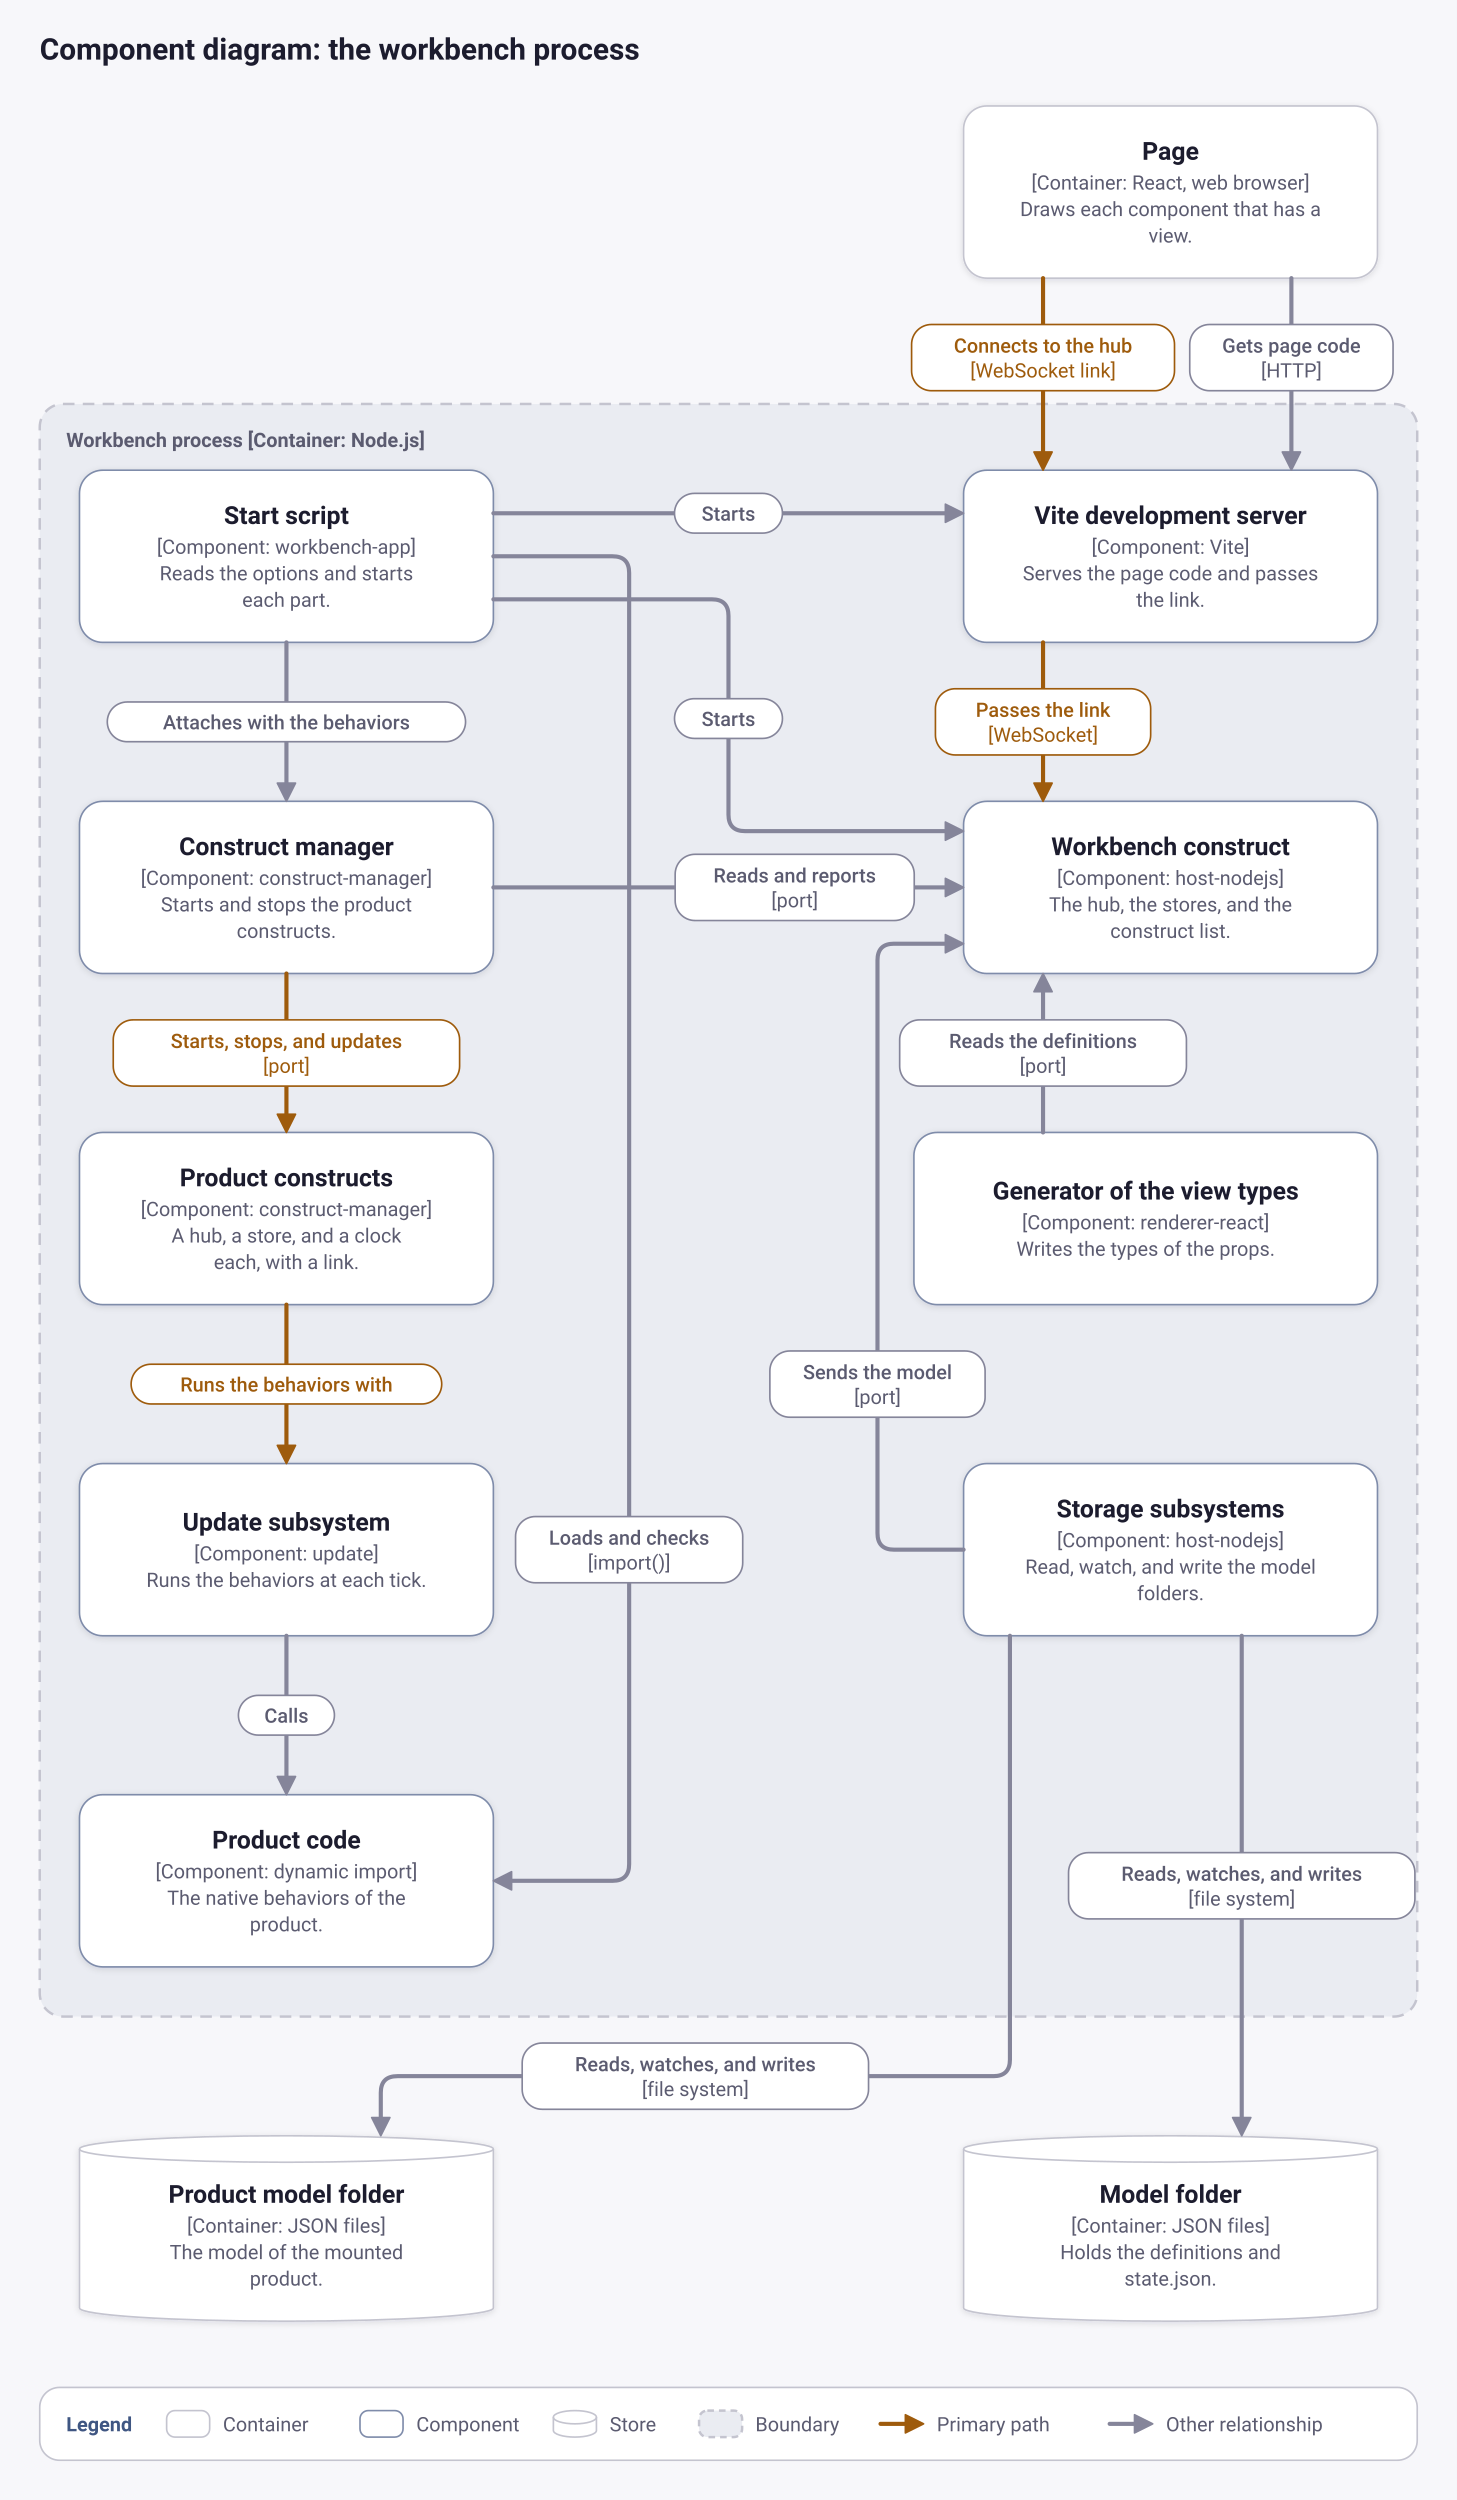
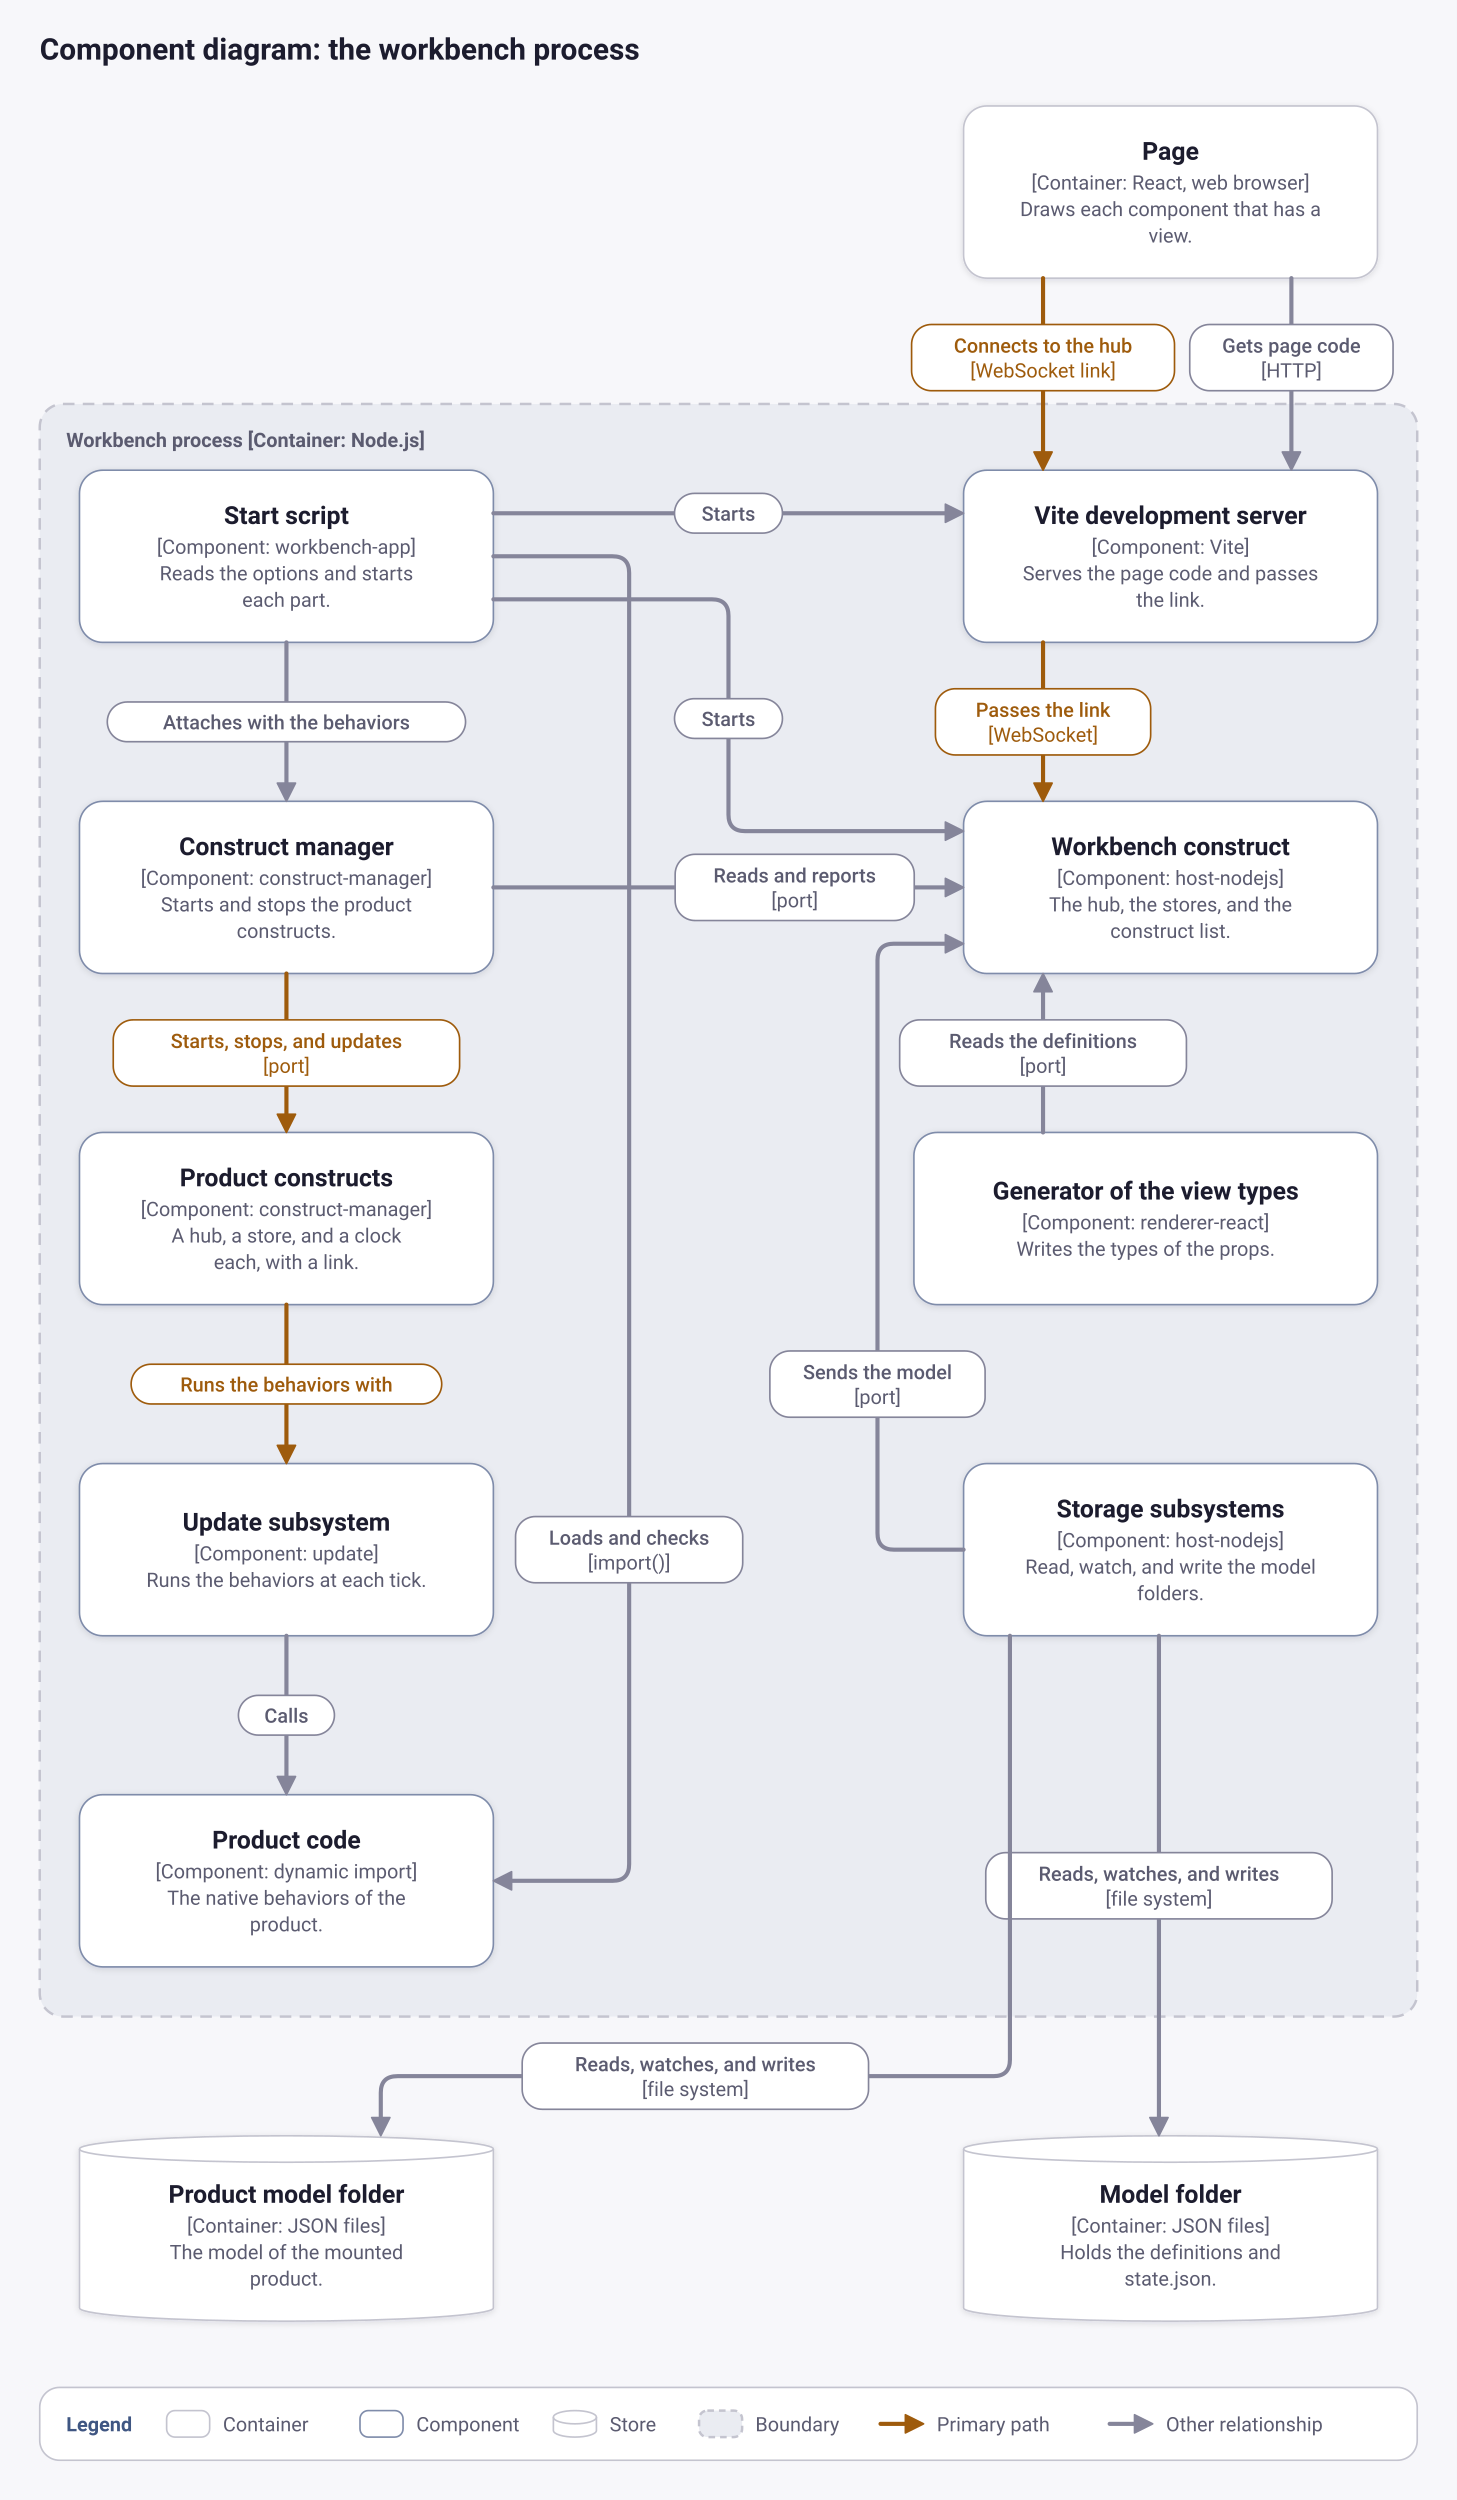
<svg xmlns="http://www.w3.org/2000/svg" viewBox="0 0 880 1510" width="880" height="1510" role="img" aria-labelledby="title desc">
  <defs>
    <filter id="shadow" x="-10%" y="-10%" width="120%" height="130%">
      <feDropShadow dx="0" dy="1" stdDeviation="2" flood-color="#17172a" flood-opacity="0.12" />
    </filter>
  </defs>
  <rect width="880" height="1510" fill="#f7f7fa" />
  <text x="24" y="36" font-family="system-ui, -apple-system, 'Segoe UI', Roboto, 'Helvetica Neue', Arial, sans-serif" font-weight="600" font-size="18" fill="#1c1c2e" text-anchor="start">Component diagram: the workbench process</text>
  <rect x="24" y="244" width="832" height="974" rx="14" fill="#eaecf2" stroke="#c4c4cf" stroke-width="1.5" stroke-dasharray="7 5" />
  <text x="40" y="270" font-family="system-ui, -apple-system, 'Segoe UI', Roboto, 'Helvetica Neue', Arial, sans-serif" font-weight="600" font-size="12" fill="#5b5b70" text-anchor="start">Workbench process [Container: Node.js]</text>
  <rect x="582" y="64" width="250" height="104" rx="14" fill="#ffffff" stroke="#c4c4cf" filter="url(#shadow)" />
  <text x="707" y="96.5" font-family="system-ui, -apple-system, 'Segoe UI', Roboto, 'Helvetica Neue', Arial, sans-serif" font-weight="600" font-size="15" fill="#1c1c2e" text-anchor="middle">Page</text>
  <text x="707" y="114.5" font-family="system-ui, -apple-system, 'Segoe UI', Roboto, 'Helvetica Neue', Arial, sans-serif" font-weight="400" font-size="12" fill="#5b5b70" text-anchor="middle">[Container: React, web browser]</text>
  <text x="707" y="130.5" font-family="system-ui, -apple-system, 'Segoe UI', Roboto, 'Helvetica Neue', Arial, sans-serif" font-weight="400" font-size="12" fill="#5b5b70" text-anchor="middle">Draws each component that has a</text>
  <text x="707" y="146.5" font-family="system-ui, -apple-system, 'Segoe UI', Roboto, 'Helvetica Neue', Arial, sans-serif" font-weight="400" font-size="12" fill="#5b5b70" text-anchor="middle">view.</text>
  <rect x="582" y="284" width="250" height="104" rx="14" fill="#ffffff" stroke="#7f8caa" filter="url(#shadow)" />
  <text x="707" y="316.5" font-family="system-ui, -apple-system, 'Segoe UI', Roboto, 'Helvetica Neue', Arial, sans-serif" font-weight="600" font-size="15" fill="#1c1c2e" text-anchor="middle">Vite development server</text>
  <text x="707" y="334.5" font-family="system-ui, -apple-system, 'Segoe UI', Roboto, 'Helvetica Neue', Arial, sans-serif" font-weight="400" font-size="12" fill="#5b5b70" text-anchor="middle">[Component: Vite]</text>
  <text x="707" y="350.5" font-family="system-ui, -apple-system, 'Segoe UI', Roboto, 'Helvetica Neue', Arial, sans-serif" font-weight="400" font-size="12" fill="#5b5b70" text-anchor="middle">Serves the page code and passes</text>
  <text x="707" y="366.5" font-family="system-ui, -apple-system, 'Segoe UI', Roboto, 'Helvetica Neue', Arial, sans-serif" font-weight="400" font-size="12" fill="#5b5b70" text-anchor="middle">the link.</text>
  <rect x="582" y="484" width="250" height="104" rx="14" fill="#ffffff" stroke="#7f8caa" filter="url(#shadow)" />
  <text x="707" y="516.5" font-family="system-ui, -apple-system, 'Segoe UI', Roboto, 'Helvetica Neue', Arial, sans-serif" font-weight="600" font-size="15" fill="#1c1c2e" text-anchor="middle">Workbench construct</text>
  <text x="707" y="534.5" font-family="system-ui, -apple-system, 'Segoe UI', Roboto, 'Helvetica Neue', Arial, sans-serif" font-weight="400" font-size="12" fill="#5b5b70" text-anchor="middle">[Component: host-nodejs]</text>
  <text x="707" y="550.5" font-family="system-ui, -apple-system, 'Segoe UI', Roboto, 'Helvetica Neue', Arial, sans-serif" font-weight="400" font-size="12" fill="#5b5b70" text-anchor="middle">The hub, the stores, and the</text>
  <text x="707" y="566.5" font-family="system-ui, -apple-system, 'Segoe UI', Roboto, 'Helvetica Neue', Arial, sans-serif" font-weight="400" font-size="12" fill="#5b5b70" text-anchor="middle">construct list.</text>
  <rect x="552" y="684" width="280" height="104" rx="14" fill="#ffffff" stroke="#7f8caa" filter="url(#shadow)" />
  <text x="692" y="724.5" font-family="system-ui, -apple-system, 'Segoe UI', Roboto, 'Helvetica Neue', Arial, sans-serif" font-weight="600" font-size="15" fill="#1c1c2e" text-anchor="middle">Generator of the view types</text>
  <text x="692" y="742.5" font-family="system-ui, -apple-system, 'Segoe UI', Roboto, 'Helvetica Neue', Arial, sans-serif" font-weight="400" font-size="12" fill="#5b5b70" text-anchor="middle">[Component: renderer-react]</text>
  <text x="692" y="758.5" font-family="system-ui, -apple-system, 'Segoe UI', Roboto, 'Helvetica Neue', Arial, sans-serif" font-weight="400" font-size="12" fill="#5b5b70" text-anchor="middle">Writes the types of the props.</text>
  <rect x="582" y="884" width="250" height="104" rx="14" fill="#ffffff" stroke="#7f8caa" filter="url(#shadow)" />
  <text x="707" y="916.5" font-family="system-ui, -apple-system, 'Segoe UI', Roboto, 'Helvetica Neue', Arial, sans-serif" font-weight="600" font-size="15" fill="#1c1c2e" text-anchor="middle">Storage subsystems</text>
  <text x="707" y="934.5" font-family="system-ui, -apple-system, 'Segoe UI', Roboto, 'Helvetica Neue', Arial, sans-serif" font-weight="400" font-size="12" fill="#5b5b70" text-anchor="middle">[Component: host-nodejs]</text>
  <text x="707" y="950.5" font-family="system-ui, -apple-system, 'Segoe UI', Roboto, 'Helvetica Neue', Arial, sans-serif" font-weight="400" font-size="12" fill="#5b5b70" text-anchor="middle">Read, watch, and write the model</text>
  <text x="707" y="966.5" font-family="system-ui, -apple-system, 'Segoe UI', Roboto, 'Helvetica Neue', Arial, sans-serif" font-weight="400" font-size="12" fill="#5b5b70" text-anchor="middle">folders.</text>
  <rect x="48" y="284" width="250" height="104" rx="14" fill="#ffffff" stroke="#7f8caa" filter="url(#shadow)" />
  <text x="173" y="316.5" font-family="system-ui, -apple-system, 'Segoe UI', Roboto, 'Helvetica Neue', Arial, sans-serif" font-weight="600" font-size="15" fill="#1c1c2e" text-anchor="middle">Start script</text>
  <text x="173" y="334.5" font-family="system-ui, -apple-system, 'Segoe UI', Roboto, 'Helvetica Neue', Arial, sans-serif" font-weight="400" font-size="12" fill="#5b5b70" text-anchor="middle">[Component: workbench-app]</text>
  <text x="173" y="350.5" font-family="system-ui, -apple-system, 'Segoe UI', Roboto, 'Helvetica Neue', Arial, sans-serif" font-weight="400" font-size="12" fill="#5b5b70" text-anchor="middle">Reads the options and starts</text>
  <text x="173" y="366.5" font-family="system-ui, -apple-system, 'Segoe UI', Roboto, 'Helvetica Neue', Arial, sans-serif" font-weight="400" font-size="12" fill="#5b5b70" text-anchor="middle">each part.</text>
  <rect x="48" y="484" width="250" height="104" rx="14" fill="#ffffff" stroke="#7f8caa" filter="url(#shadow)" />
  <text x="173" y="516.5" font-family="system-ui, -apple-system, 'Segoe UI', Roboto, 'Helvetica Neue', Arial, sans-serif" font-weight="600" font-size="15" fill="#1c1c2e" text-anchor="middle">Construct manager</text>
  <text x="173" y="534.5" font-family="system-ui, -apple-system, 'Segoe UI', Roboto, 'Helvetica Neue', Arial, sans-serif" font-weight="400" font-size="12" fill="#5b5b70" text-anchor="middle">[Component: construct-manager]</text>
  <text x="173" y="550.5" font-family="system-ui, -apple-system, 'Segoe UI', Roboto, 'Helvetica Neue', Arial, sans-serif" font-weight="400" font-size="12" fill="#5b5b70" text-anchor="middle">Starts and stops the product</text>
  <text x="173" y="566.5" font-family="system-ui, -apple-system, 'Segoe UI', Roboto, 'Helvetica Neue', Arial, sans-serif" font-weight="400" font-size="12" fill="#5b5b70" text-anchor="middle">constructs.</text>
  <rect x="48" y="684" width="250" height="104" rx="14" fill="#ffffff" stroke="#7f8caa" filter="url(#shadow)" />
  <text x="173" y="716.5" font-family="system-ui, -apple-system, 'Segoe UI', Roboto, 'Helvetica Neue', Arial, sans-serif" font-weight="600" font-size="15" fill="#1c1c2e" text-anchor="middle">Product constructs</text>
  <text x="173" y="734.5" font-family="system-ui, -apple-system, 'Segoe UI', Roboto, 'Helvetica Neue', Arial, sans-serif" font-weight="400" font-size="12" fill="#5b5b70" text-anchor="middle">[Component: construct-manager]</text>
  <text x="173" y="750.5" font-family="system-ui, -apple-system, 'Segoe UI', Roboto, 'Helvetica Neue', Arial, sans-serif" font-weight="400" font-size="12" fill="#5b5b70" text-anchor="middle">A hub, a store, and a clock</text>
  <text x="173" y="766.5" font-family="system-ui, -apple-system, 'Segoe UI', Roboto, 'Helvetica Neue', Arial, sans-serif" font-weight="400" font-size="12" fill="#5b5b70" text-anchor="middle">each, with a link.</text>
  <rect x="48" y="884" width="250" height="104" rx="14" fill="#ffffff" stroke="#7f8caa" filter="url(#shadow)" />
  <text x="173" y="924.5" font-family="system-ui, -apple-system, 'Segoe UI', Roboto, 'Helvetica Neue', Arial, sans-serif" font-weight="600" font-size="15" fill="#1c1c2e" text-anchor="middle">Update subsystem</text>
  <text x="173" y="942.5" font-family="system-ui, -apple-system, 'Segoe UI', Roboto, 'Helvetica Neue', Arial, sans-serif" font-weight="400" font-size="12" fill="#5b5b70" text-anchor="middle">[Component: update]</text>
  <text x="173" y="958.5" font-family="system-ui, -apple-system, 'Segoe UI', Roboto, 'Helvetica Neue', Arial, sans-serif" font-weight="400" font-size="12" fill="#5b5b70" text-anchor="middle">Runs the behaviors at each tick.</text>
  <rect x="48" y="1084" width="250" height="104" rx="14" fill="#ffffff" stroke="#7f8caa" filter="url(#shadow)" />
  <text x="173" y="1116.5" font-family="system-ui, -apple-system, 'Segoe UI', Roboto, 'Helvetica Neue', Arial, sans-serif" font-weight="600" font-size="15" fill="#1c1c2e" text-anchor="middle">Product code</text>
  <text x="173" y="1134.5" font-family="system-ui, -apple-system, 'Segoe UI', Roboto, 'Helvetica Neue', Arial, sans-serif" font-weight="400" font-size="12" fill="#5b5b70" text-anchor="middle">[Component: dynamic import]</text>
  <text x="173" y="1150.5" font-family="system-ui, -apple-system, 'Segoe UI', Roboto, 'Helvetica Neue', Arial, sans-serif" font-weight="400" font-size="12" fill="#5b5b70" text-anchor="middle">The native behaviors of the</text>
  <text x="173" y="1166.5" font-family="system-ui, -apple-system, 'Segoe UI', Roboto, 'Helvetica Neue', Arial, sans-serif" font-weight="400" font-size="12" fill="#5b5b70" text-anchor="middle">product.</text>
  <path d="M582 1298 a125 8 0 0 1 250 0 v96 a125 8 0 0 1 -250 0 z" fill="#ffffff" stroke="#c4c4cf" filter="url(#shadow)" />
  <path d="M582 1298 a125 8 0 0 0 250 0" fill="none" stroke="#c4c4cf" />
  <text x="707" y="1330.5" font-family="system-ui, -apple-system, 'Segoe UI', Roboto, 'Helvetica Neue', Arial, sans-serif" font-weight="600" font-size="15" fill="#1c1c2e" text-anchor="middle">Model folder</text>
  <text x="707" y="1348.5" font-family="system-ui, -apple-system, 'Segoe UI', Roboto, 'Helvetica Neue', Arial, sans-serif" font-weight="400" font-size="12" fill="#5b5b70" text-anchor="middle">[Container: JSON files]</text>
  <text x="707" y="1364.5" font-family="system-ui, -apple-system, 'Segoe UI', Roboto, 'Helvetica Neue', Arial, sans-serif" font-weight="400" font-size="12" fill="#5b5b70" text-anchor="middle">Holds the definitions and</text>
  <text x="707" y="1380.5" font-family="system-ui, -apple-system, 'Segoe UI', Roboto, 'Helvetica Neue', Arial, sans-serif" font-weight="400" font-size="12" fill="#5b5b70" text-anchor="middle">state.json.</text>
  <path d="M48 1298 a125 8 0 0 1 250 0 v96 a125 8 0 0 1 -250 0 z" fill="#ffffff" stroke="#c4c4cf" filter="url(#shadow)" />
  <path d="M48 1298 a125 8 0 0 0 250 0" fill="none" stroke="#c4c4cf" />
  <text x="173" y="1330.5" font-family="system-ui, -apple-system, 'Segoe UI', Roboto, 'Helvetica Neue', Arial, sans-serif" font-weight="600" font-size="15" fill="#1c1c2e" text-anchor="middle">Product model folder</text>
  <text x="173" y="1348.5" font-family="system-ui, -apple-system, 'Segoe UI', Roboto, 'Helvetica Neue', Arial, sans-serif" font-weight="400" font-size="12" fill="#5b5b70" text-anchor="middle">[Container: JSON files]</text>
  <text x="173" y="1364.5" font-family="system-ui, -apple-system, 'Segoe UI', Roboto, 'Helvetica Neue', Arial, sans-serif" font-weight="400" font-size="12" fill="#5b5b70" text-anchor="middle">The model of the mounted</text>
  <text x="173" y="1380.5" font-family="system-ui, -apple-system, 'Segoe UI', Roboto, 'Helvetica Neue', Arial, sans-serif" font-weight="400" font-size="12" fill="#5b5b70" text-anchor="middle">product.</text>
  <path d="M780 168 L780 274" fill="none" stroke="#85859a" stroke-width="2.5" stroke-linecap="round" stroke-linejoin="round" />
  <polygon points="780,284 774.5,273 785.5,273" fill="#85859a" stroke="#85859a" stroke-width="1" stroke-linejoin="round" />
  <rect x="718.6" y="196" width="122.8" height="40" rx="12" fill="#ffffff" stroke="#85859a" />
  <text x="780" y="213" font-family="system-ui, -apple-system, 'Segoe UI', Roboto, 'Helvetica Neue', Arial, sans-serif" font-weight="500" font-size="12" fill="#5b5b70" text-anchor="middle">Gets page code</text>
  <text x="780" y="228" font-family="system-ui, -apple-system, 'Segoe UI', Roboto, 'Helvetica Neue', Arial, sans-serif" font-weight="400" font-size="12" fill="#5b5b70" text-anchor="middle">[HTTP]</text>
  <path d="M630 168 L630 274" fill="none" stroke="#9e5b0c" stroke-width="2.5" stroke-linecap="round" stroke-linejoin="round" />
  <polygon points="630,284 624.5,273 635.5,273" fill="#9e5b0c" stroke="#9e5b0c" stroke-width="1" stroke-linejoin="round" />
  <rect x="550.6" y="196" width="158.8" height="40" rx="12" fill="#ffffff" stroke="#9e5b0c" />
  <text x="630" y="213" font-family="system-ui, -apple-system, 'Segoe UI', Roboto, 'Helvetica Neue', Arial, sans-serif" font-weight="500" font-size="12" fill="#9e5b0c" text-anchor="middle">Connects to the hub</text>
  <text x="630" y="228" font-family="system-ui, -apple-system, 'Segoe UI', Roboto, 'Helvetica Neue', Arial, sans-serif" font-weight="400" font-size="12" fill="#9e5b0c" text-anchor="middle">[WebSocket link]</text>
  <path d="M630 388 L630 474" fill="none" stroke="#9e5b0c" stroke-width="2.5" stroke-linecap="round" stroke-linejoin="round" />
  <polygon points="630,484 624.5,473 635.5,473" fill="#9e5b0c" stroke="#9e5b0c" stroke-width="1" stroke-linejoin="round" />
  <rect x="565" y="416" width="130" height="40" rx="12" fill="#ffffff" stroke="#9e5b0c" />
  <text x="630" y="433" font-family="system-ui, -apple-system, 'Segoe UI', Roboto, 'Helvetica Neue', Arial, sans-serif" font-weight="500" font-size="12" fill="#9e5b0c" text-anchor="middle">Passes the link</text>
  <text x="630" y="448" font-family="system-ui, -apple-system, 'Segoe UI', Roboto, 'Helvetica Neue', Arial, sans-serif" font-weight="400" font-size="12" fill="#9e5b0c" text-anchor="middle">[WebSocket]</text>
  <path d="M298 310 L572 310" fill="none" stroke="#85859a" stroke-width="2.5" stroke-linecap="round" stroke-linejoin="round" />
  <polygon points="582,310 571,315.5 571,304.5" fill="#85859a" stroke="#85859a" stroke-width="1" stroke-linejoin="round" />
  <rect x="407.4" y="298" width="65.2" height="24" rx="12" fill="#ffffff" stroke="#85859a" />
  <text x="440" y="314.5" font-family="system-ui, -apple-system, 'Segoe UI', Roboto, 'Helvetica Neue', Arial, sans-serif" font-weight="500" font-size="12" fill="#5b5b70" text-anchor="middle">Starts</text>
  <path d="M298 362 L430 362 Q440 362 440 372 L440 492 Q440 502 450 502 L572 502" fill="none" stroke="#85859a" stroke-width="2.5" stroke-linecap="round" stroke-linejoin="round" />
  <polygon points="582,502 571,507.5 571,496.5" fill="#85859a" stroke="#85859a" stroke-width="1" stroke-linejoin="round" />
  <rect x="407.4" y="422" width="65.2" height="24" rx="12" fill="#ffffff" stroke="#85859a" />
  <text x="440" y="438.5" font-family="system-ui, -apple-system, 'Segoe UI', Roboto, 'Helvetica Neue', Arial, sans-serif" font-weight="500" font-size="12" fill="#5b5b70" text-anchor="middle">Starts</text>
  <path d="M173 388 L173 474" fill="none" stroke="#85859a" stroke-width="2.5" stroke-linecap="round" stroke-linejoin="round" />
  <polygon points="173,484 167.5,473 178.5,473" fill="#85859a" stroke="#85859a" stroke-width="1" stroke-linejoin="round" />
  <rect x="64.8" y="424" width="216.4" height="24" rx="12" fill="#ffffff" stroke="#85859a" />
  <text x="173" y="440.5" font-family="system-ui, -apple-system, 'Segoe UI', Roboto, 'Helvetica Neue', Arial, sans-serif" font-weight="500" font-size="12" fill="#5b5b70" text-anchor="middle">Attaches with the behaviors</text>
  <path d="M298 336 L370 336 Q380 336 380 346 L380 1126 Q380 1136 370 1136 L308 1136" fill="none" stroke="#85859a" stroke-width="2.5" stroke-linecap="round" stroke-linejoin="round" />
  <polygon points="298,1136 309,1130.5 309,1141.5" fill="#85859a" stroke="#85859a" stroke-width="1" stroke-linejoin="round" />
  <rect x="311.4" y="916" width="137.2" height="40" rx="12" fill="#ffffff" stroke="#85859a" />
  <text x="380" y="933" font-family="system-ui, -apple-system, 'Segoe UI', Roboto, 'Helvetica Neue', Arial, sans-serif" font-weight="500" font-size="12" fill="#5b5b70" text-anchor="middle">Loads and checks</text>
  <text x="380" y="948" font-family="system-ui, -apple-system, 'Segoe UI', Roboto, 'Helvetica Neue', Arial, sans-serif" font-weight="400" font-size="12" fill="#5b5b70" text-anchor="middle">[import()]</text>
  <path d="M298 536 L572 536" fill="none" stroke="#85859a" stroke-width="2.5" stroke-linecap="round" stroke-linejoin="round" />
  <polygon points="582,536 571,541.5 571,530.5" fill="#85859a" stroke="#85859a" stroke-width="1" stroke-linejoin="round" />
  <rect x="407.8" y="516" width="144.4" height="40" rx="12" fill="#ffffff" stroke="#85859a" />
  <text x="480" y="533" font-family="system-ui, -apple-system, 'Segoe UI', Roboto, 'Helvetica Neue', Arial, sans-serif" font-weight="500" font-size="12" fill="#5b5b70" text-anchor="middle">Reads and reports</text>
  <text x="480" y="548" font-family="system-ui, -apple-system, 'Segoe UI', Roboto, 'Helvetica Neue', Arial, sans-serif" font-weight="400" font-size="12" fill="#5b5b70" text-anchor="middle">[port]</text>
  <path d="M173 588 L173 674" fill="none" stroke="#9e5b0c" stroke-width="2.5" stroke-linecap="round" stroke-linejoin="round" />
  <polygon points="173,684 167.5,673 178.5,673" fill="#9e5b0c" stroke="#9e5b0c" stroke-width="1" stroke-linejoin="round" />
  <rect x="68.4" y="616" width="209.2" height="40" rx="12" fill="#ffffff" stroke="#9e5b0c" />
  <text x="173" y="633" font-family="system-ui, -apple-system, 'Segoe UI', Roboto, 'Helvetica Neue', Arial, sans-serif" font-weight="500" font-size="12" fill="#9e5b0c" text-anchor="middle">Starts, stops, and updates</text>
  <text x="173" y="648" font-family="system-ui, -apple-system, 'Segoe UI', Roboto, 'Helvetica Neue', Arial, sans-serif" font-weight="400" font-size="12" fill="#9e5b0c" text-anchor="middle">[port]</text>
  <path d="M173 788 L173 874" fill="none" stroke="#9e5b0c" stroke-width="2.5" stroke-linecap="round" stroke-linejoin="round" />
  <polygon points="173,884 167.5,873 178.5,873" fill="#9e5b0c" stroke="#9e5b0c" stroke-width="1" stroke-linejoin="round" />
  <rect x="79.2" y="824" width="187.6" height="24" rx="12" fill="#ffffff" stroke="#9e5b0c" />
  <text x="173" y="840.5" font-family="system-ui, -apple-system, 'Segoe UI', Roboto, 'Helvetica Neue', Arial, sans-serif" font-weight="500" font-size="12" fill="#9e5b0c" text-anchor="middle">Runs the behaviors with</text>
  <path d="M173 988 L173 1074" fill="none" stroke="#85859a" stroke-width="2.5" stroke-linecap="round" stroke-linejoin="round" />
  <polygon points="173,1084 167.5,1073 178.5,1073" fill="#85859a" stroke="#85859a" stroke-width="1" stroke-linejoin="round" />
  <rect x="144" y="1024" width="58" height="24" rx="12" fill="#ffffff" stroke="#85859a" />
  <text x="173" y="1040.5" font-family="system-ui, -apple-system, 'Segoe UI', Roboto, 'Helvetica Neue', Arial, sans-serif" font-weight="500" font-size="12" fill="#5b5b70" text-anchor="middle">Calls</text>
  <path d="M630 684 L630 598" fill="none" stroke="#85859a" stroke-width="2.5" stroke-linecap="round" stroke-linejoin="round" />
  <polygon points="630,588 635.5,599 624.5,599" fill="#85859a" stroke="#85859a" stroke-width="1" stroke-linejoin="round" />
  <rect x="543.4" y="616" width="173.2" height="40" rx="12" fill="#ffffff" stroke="#85859a" />
  <text x="630" y="633" font-family="system-ui, -apple-system, 'Segoe UI', Roboto, 'Helvetica Neue', Arial, sans-serif" font-weight="500" font-size="12" fill="#5b5b70" text-anchor="middle">Reads the definitions</text>
  <text x="630" y="648" font-family="system-ui, -apple-system, 'Segoe UI', Roboto, 'Helvetica Neue', Arial, sans-serif" font-weight="400" font-size="12" fill="#5b5b70" text-anchor="middle">[port]</text>
  <path d="M582 936 L540 936 Q530 936 530 926 L530 580 Q530 570 540 570 L572 570" fill="none" stroke="#85859a" stroke-width="2.5" stroke-linecap="round" stroke-linejoin="round" />
  <polygon points="582,570 571,575.5 571,564.5" fill="#85859a" stroke="#85859a" stroke-width="1" stroke-linejoin="round" />
  <rect x="465" y="816" width="130" height="40" rx="12" fill="#ffffff" stroke="#85859a" />
  <text x="530" y="833" font-family="system-ui, -apple-system, 'Segoe UI', Roboto, 'Helvetica Neue', Arial, sans-serif" font-weight="500" font-size="12" fill="#5b5b70" text-anchor="middle">Sends the model</text>
  <text x="530" y="848" font-family="system-ui, -apple-system, 'Segoe UI', Roboto, 'Helvetica Neue', Arial, sans-serif" font-weight="400" font-size="12" fill="#5b5b70" text-anchor="middle">[port]</text>
-   <path d="M750 988 L750 1280" fill="none" stroke="#85859a" stroke-width="2.5" stroke-linecap="round" stroke-linejoin="round" />
-   <polygon points="750,1290 744.5,1279 755.5,1279" fill="#85859a" stroke="#85859a" stroke-width="1" stroke-linejoin="round" />
-   <rect x="645.4" y="1119" width="209.2" height="40" rx="12" fill="#ffffff" stroke="#85859a" />
-   <text x="750" y="1136" font-family="system-ui, -apple-system, 'Segoe UI', Roboto, 'Helvetica Neue', Arial, sans-serif" font-weight="500" font-size="12" fill="#5b5b70" text-anchor="middle">Reads, watches, and writes</text>
-   <text x="750" y="1151" font-family="system-ui, -apple-system, 'Segoe UI', Roboto, 'Helvetica Neue', Arial, sans-serif" font-weight="400" font-size="12" fill="#5b5b70" text-anchor="middle">[file system]</text>
+   <path d="M700 988 L700 1280" fill="none" stroke="#85859a" stroke-width="2.5" stroke-linecap="round" stroke-linejoin="round" />
+   <polygon points="700,1290 694.5,1279 705.5,1279" fill="#85859a" stroke="#85859a" stroke-width="1" stroke-linejoin="round" />
+   <rect x="595.4" y="1119" width="209.2" height="40" rx="12" fill="#ffffff" stroke="#85859a" />
+   <text x="700" y="1136" font-family="system-ui, -apple-system, 'Segoe UI', Roboto, 'Helvetica Neue', Arial, sans-serif" font-weight="500" font-size="12" fill="#5b5b70" text-anchor="middle">Reads, watches, and writes</text>
+   <text x="700" y="1151" font-family="system-ui, -apple-system, 'Segoe UI', Roboto, 'Helvetica Neue', Arial, sans-serif" font-weight="400" font-size="12" fill="#5b5b70" text-anchor="middle">[file system]</text>
  <path d="M610 988 L610 1244 Q610 1254 600 1254 L240 1254 Q230 1254 230 1264 L230 1280" fill="none" stroke="#85859a" stroke-width="2.5" stroke-linecap="round" stroke-linejoin="round" />
  <polygon points="230,1290 224.5,1279 235.5,1279" fill="#85859a" stroke="#85859a" stroke-width="1" stroke-linejoin="round" />
  <rect x="315.4" y="1234" width="209.2" height="40" rx="12" fill="#ffffff" stroke="#85859a" />
  <text x="420" y="1251" font-family="system-ui, -apple-system, 'Segoe UI', Roboto, 'Helvetica Neue', Arial, sans-serif" font-weight="500" font-size="12" fill="#5b5b70" text-anchor="middle">Reads, watches, and writes</text>
  <text x="420" y="1266" font-family="system-ui, -apple-system, 'Segoe UI', Roboto, 'Helvetica Neue', Arial, sans-serif" font-weight="400" font-size="12" fill="#5b5b70" text-anchor="middle">[file system]</text>
  <rect x="24" y="1442" width="832" height="44" rx="12" fill="#ffffff" stroke="#c4c4cf" />
  <text x="40" y="1468.5" font-family="system-ui, -apple-system, 'Segoe UI', Roboto, 'Helvetica Neue', Arial, sans-serif" font-weight="600" font-size="12" fill="#3f5682" text-anchor="start">Legend</text>
  <rect x="100.64" y="1456" width="26" height="16" rx="5" fill="#ffffff" stroke="#c4c4cf" />
  <text x="134.64" y="1468.5" font-family="system-ui, -apple-system, 'Segoe UI', Roboto, 'Helvetica Neue', Arial, sans-serif" font-weight="400" font-size="12" fill="#5b5b70" text-anchor="start">Container</text>
  <rect x="217.44" y="1456" width="26" height="16" rx="5" fill="#ffffff" stroke="#7f8caa" />
  <text x="251.44" y="1468.5" font-family="system-ui, -apple-system, 'Segoe UI', Roboto, 'Helvetica Neue', Arial, sans-serif" font-weight="400" font-size="12" fill="#5b5b70" text-anchor="start">Component</text>
  <path d="M334.24 1460 a13 4 0 0 1 26 0 v8 a13 4 0 0 1 -26 0 z" fill="#ffffff" stroke="#c4c4cf" />
  <path d="M334.24 1460 a13 4 0 0 0 26 0" fill="none" stroke="#c4c4cf" />
  <text x="368.24" y="1468.5" font-family="system-ui, -apple-system, 'Segoe UI', Roboto, 'Helvetica Neue', Arial, sans-serif" font-weight="400" font-size="12" fill="#5b5b70" text-anchor="start">Store</text>
  <rect x="422.24" y="1456" width="26" height="16" rx="5" fill="#eaecf2" stroke="#c4c4cf" stroke-width="1.5" stroke-dasharray="4 3" />
  <text x="456.24" y="1468.5" font-family="system-ui, -apple-system, 'Segoe UI', Roboto, 'Helvetica Neue', Arial, sans-serif" font-weight="400" font-size="12" fill="#5b5b70" text-anchor="start">Boundary</text>
  <path d="M531.84 1464 L547.84 1464" stroke="#9e5b0c" stroke-width="2.5" stroke-linecap="round" />
  <polygon points="557.84,1464 546.84,1469.5 546.84,1458.5" fill="#9e5b0c" stroke="#9e5b0c" stroke-width="1" stroke-linejoin="round" />
  <text x="565.84" y="1468.5" font-family="system-ui, -apple-system, 'Segoe UI', Roboto, 'Helvetica Neue', Arial, sans-serif" font-weight="400" font-size="12" fill="#5b5b70" text-anchor="start">Primary path</text>
  <path d="M670.24 1464 L686.24 1464" stroke="#85859a" stroke-width="2.5" stroke-linecap="round" />
  <polygon points="696.24,1464 685.24,1469.5 685.24,1458.5" fill="#85859a" stroke="#85859a" stroke-width="1" stroke-linejoin="round" />
  <text x="704.24" y="1468.5" font-family="system-ui, -apple-system, 'Segoe UI', Roboto, 'Helvetica Neue', Arial, sans-serif" font-weight="400" font-size="12" fill="#5b5b70" text-anchor="start">Other relationship</text>
</svg>
